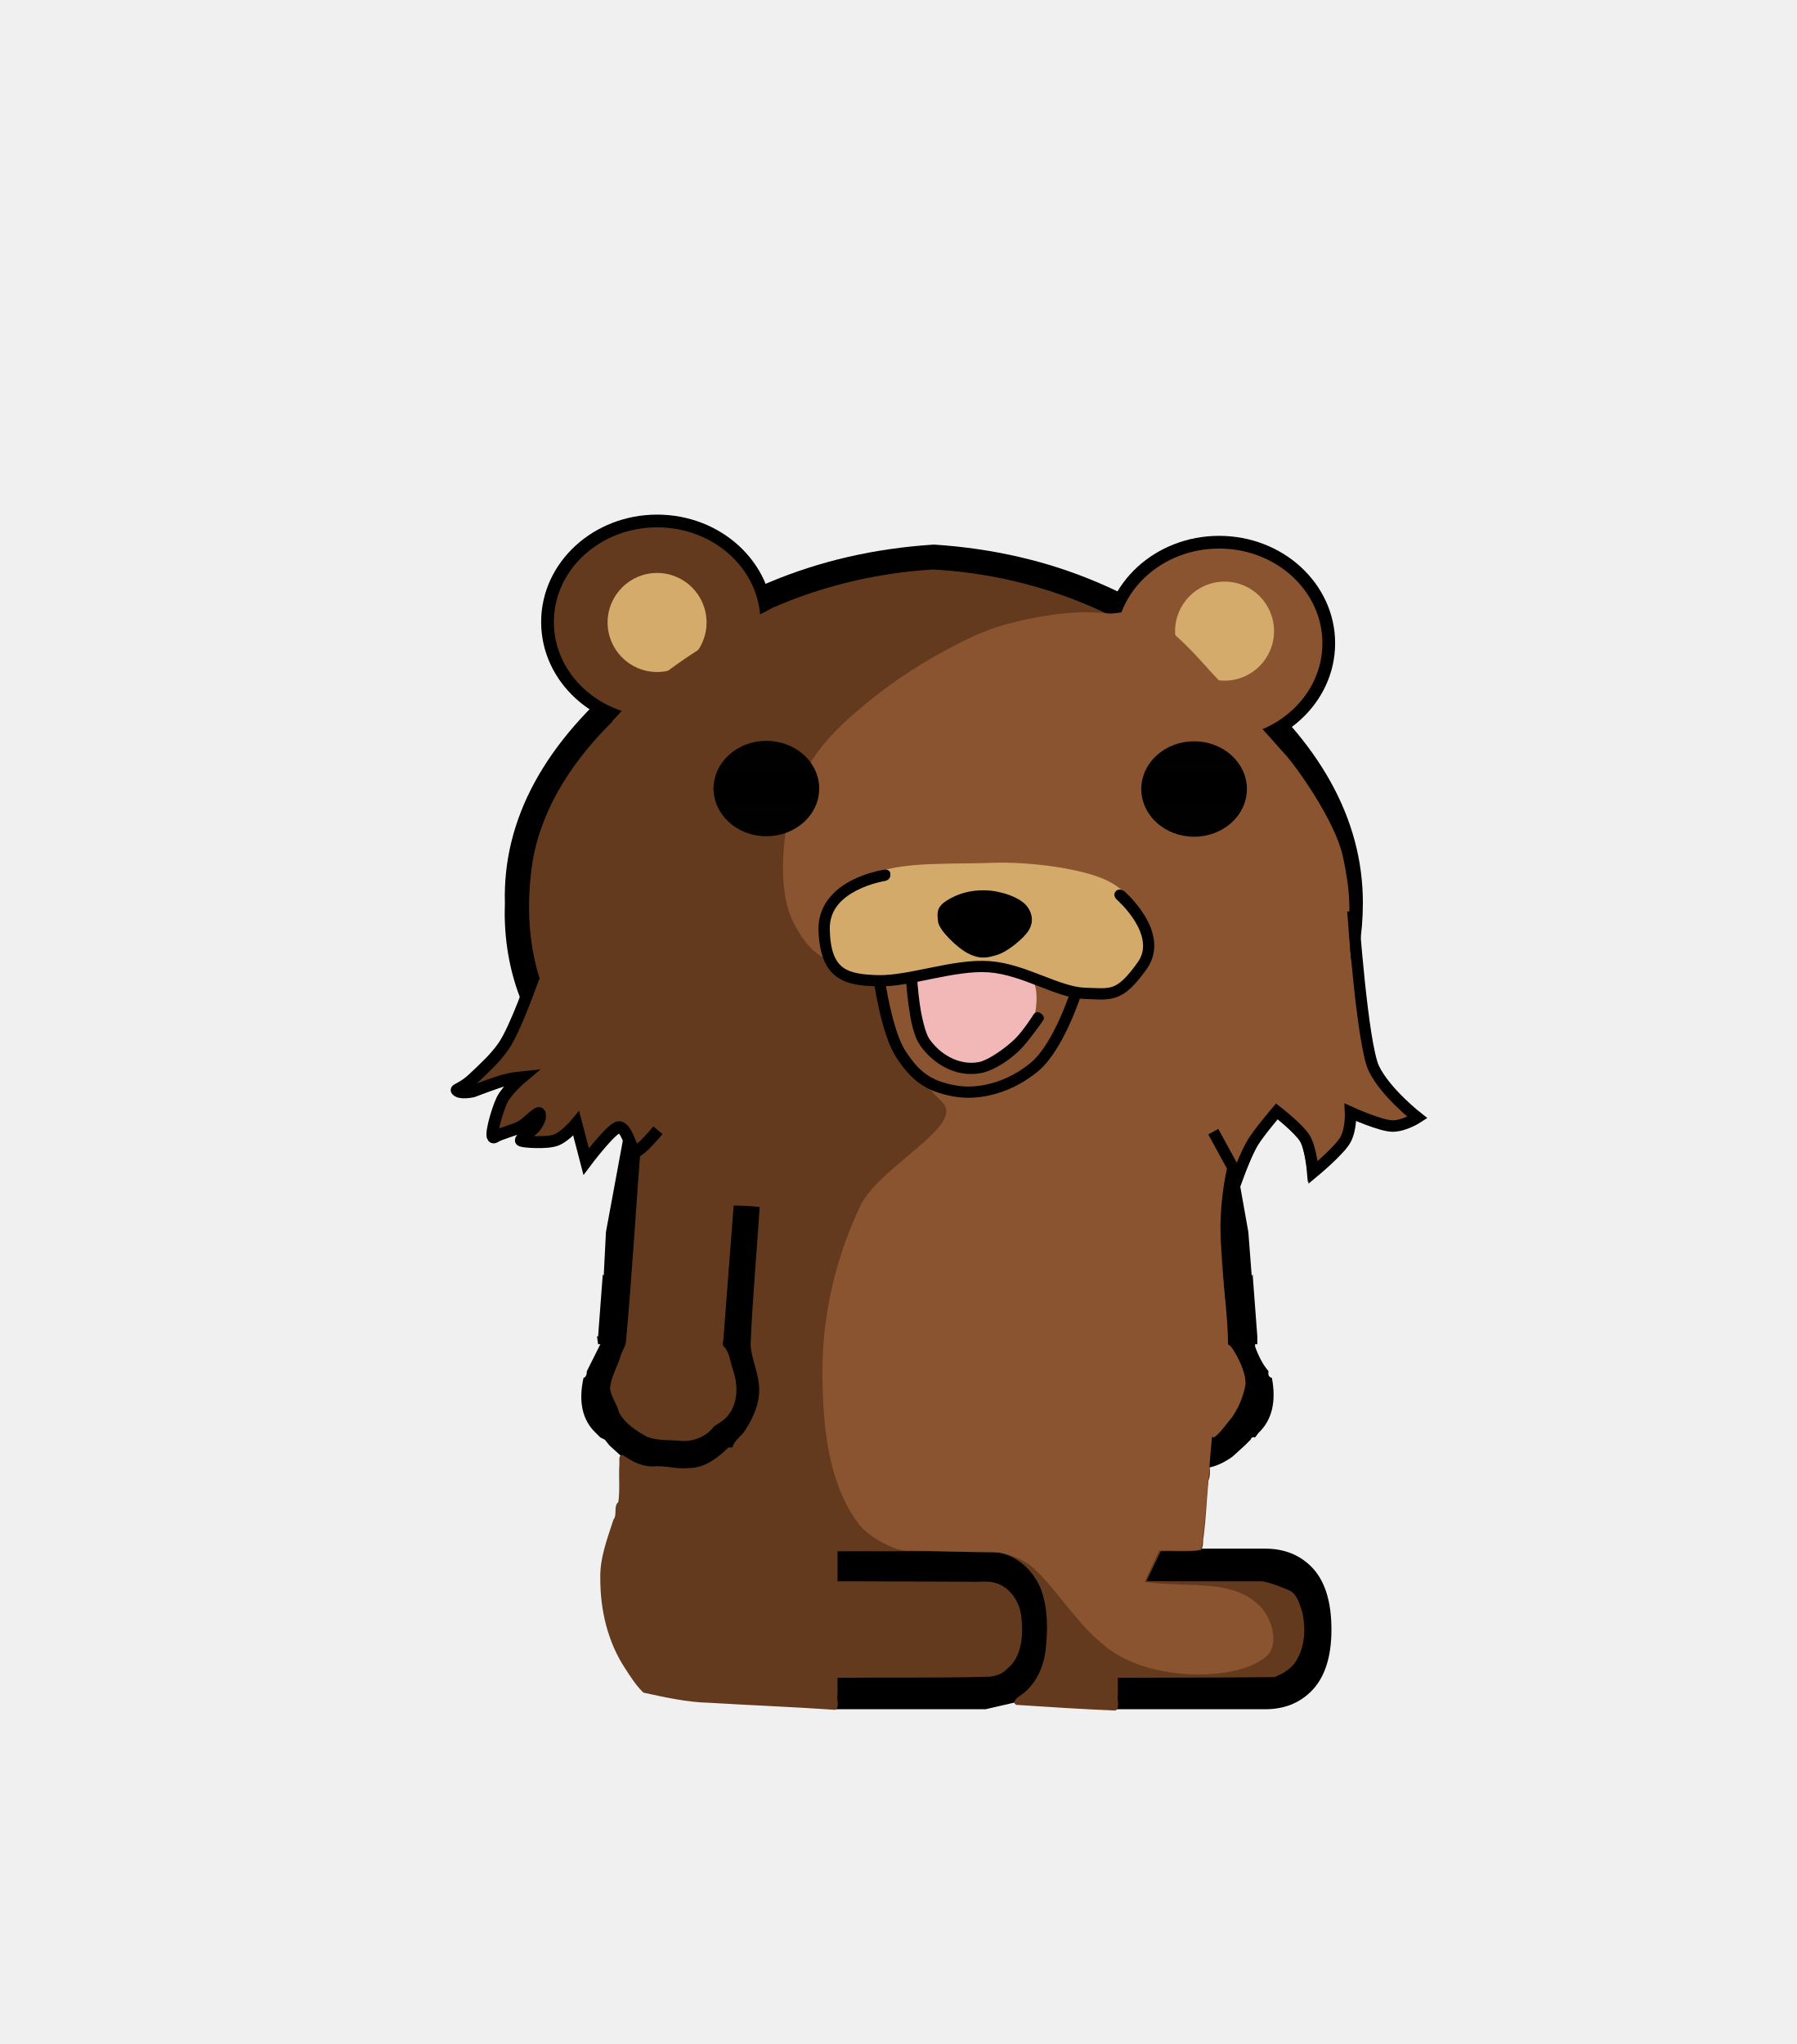
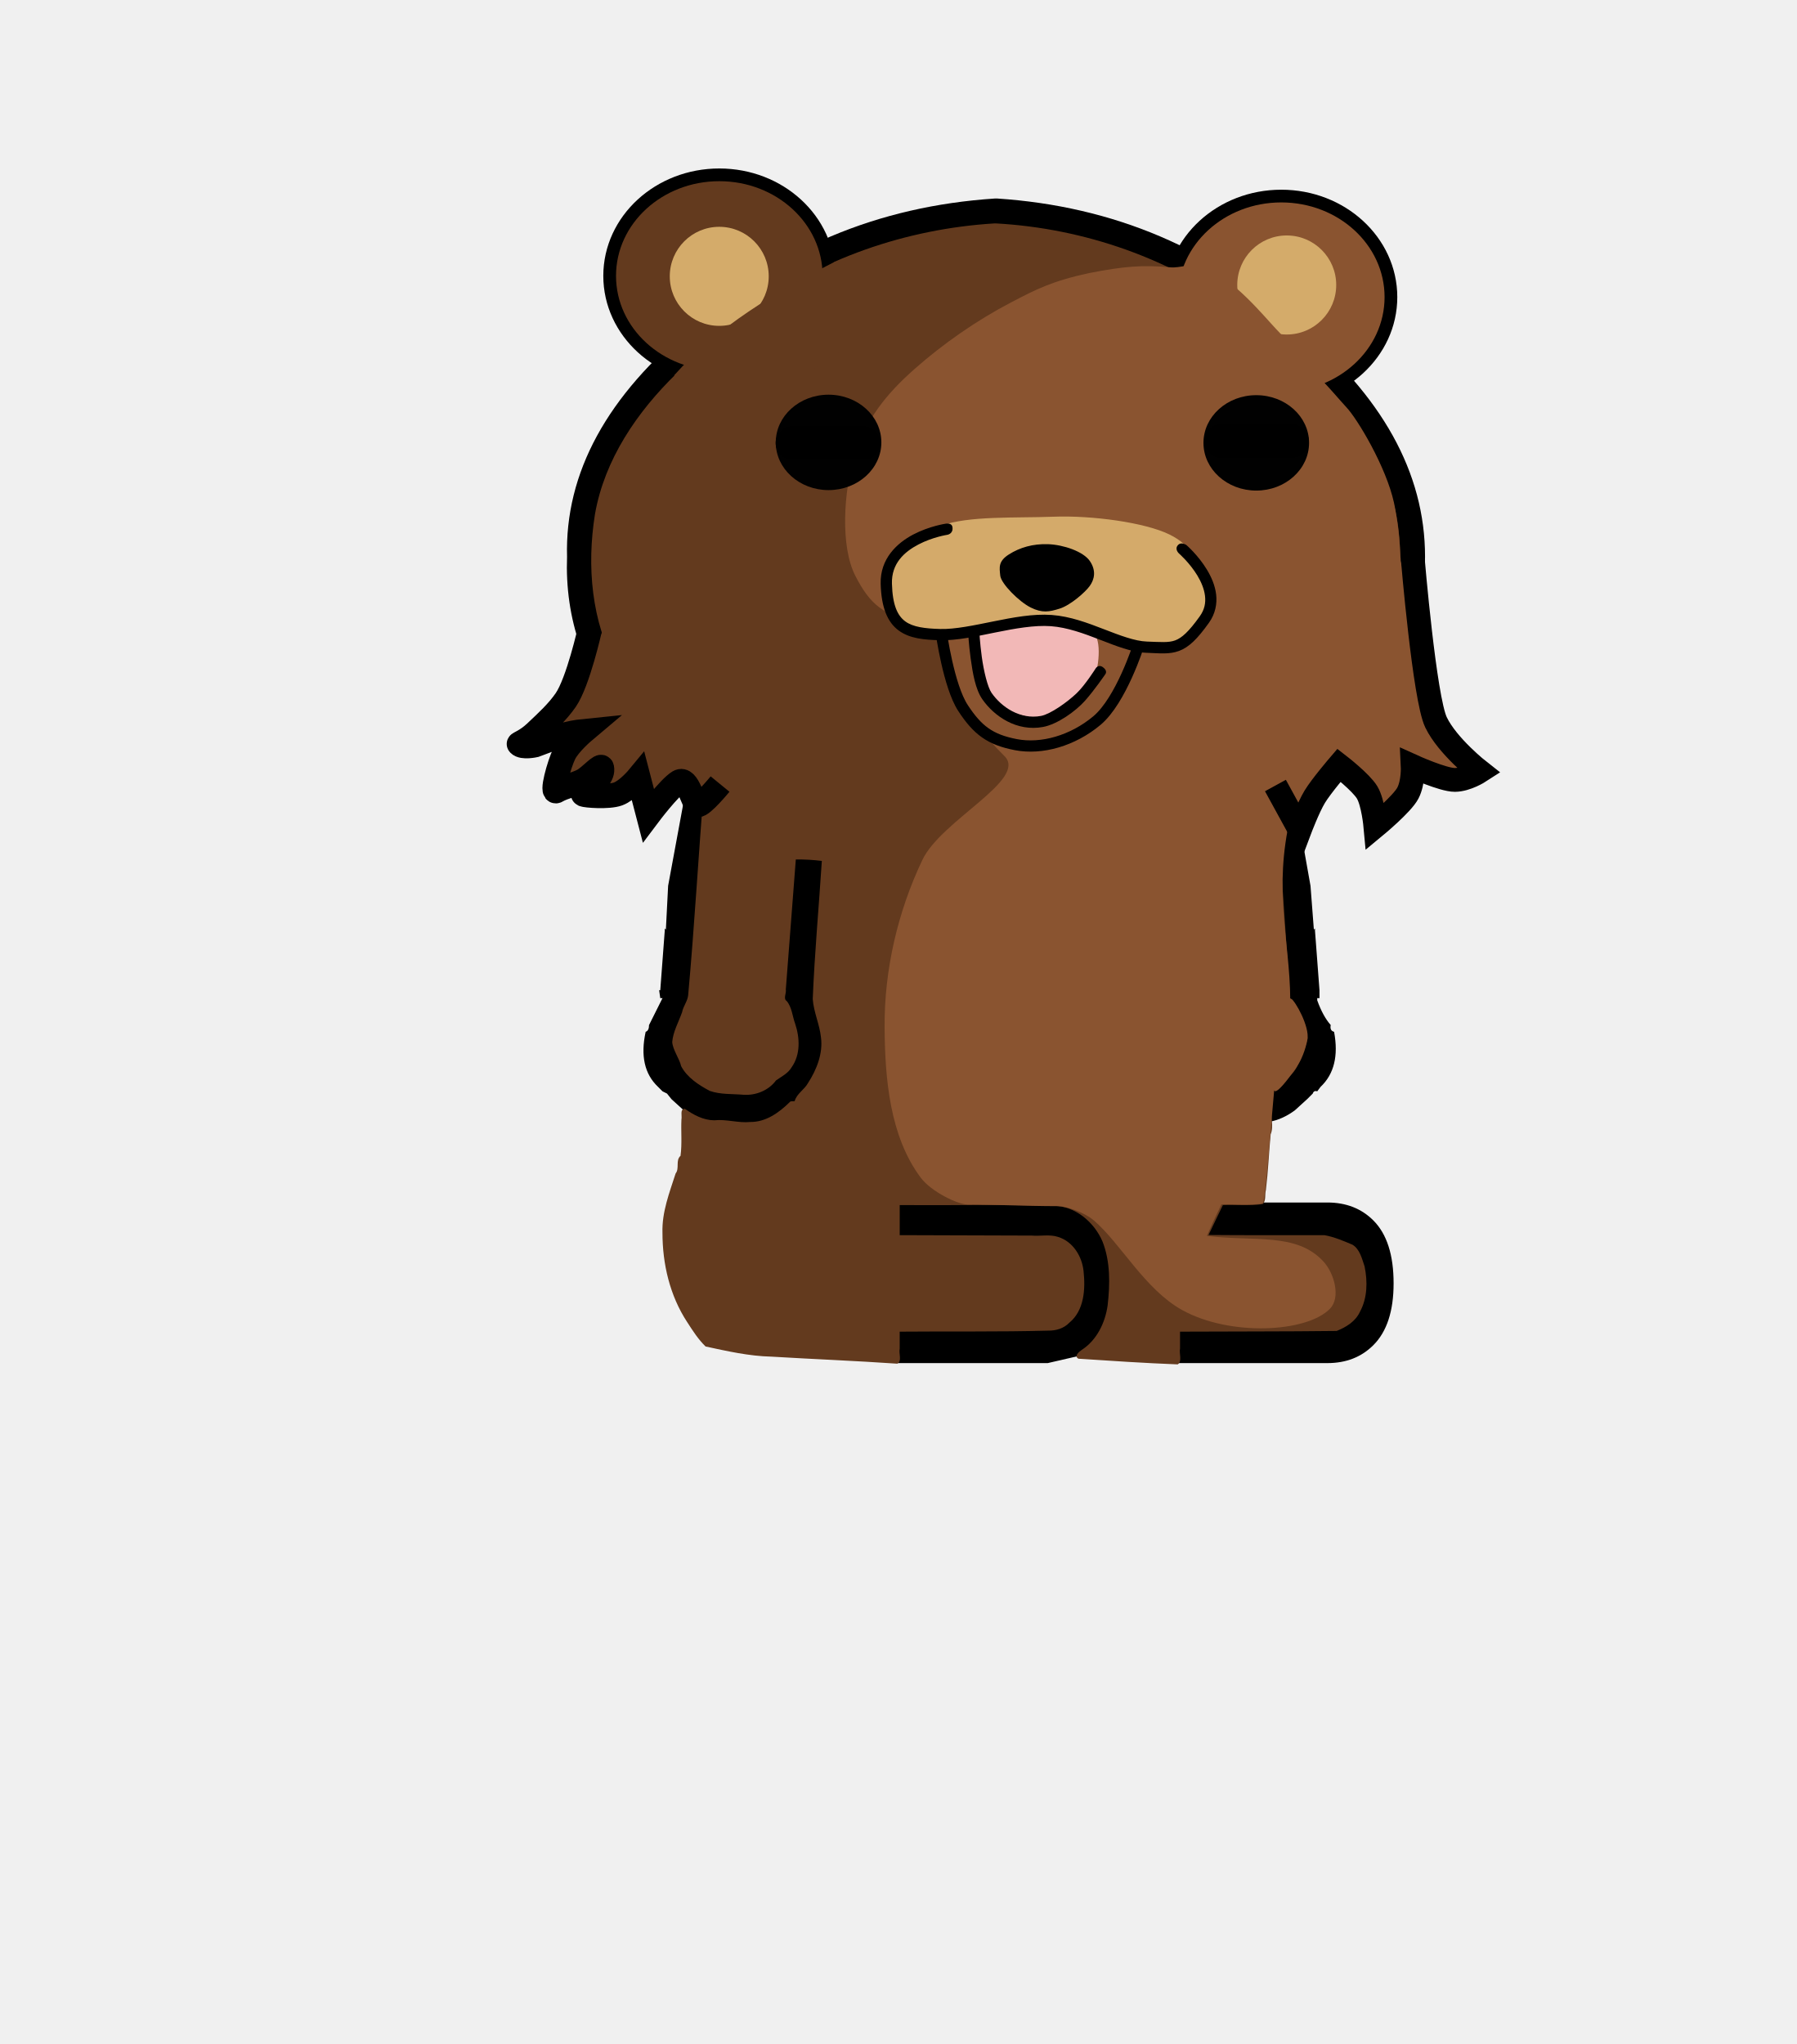
<svg xmlns="http://www.w3.org/2000/svg" xmlns:xlink="http://www.w3.org/1999/xlink" height="182" width="160" version="1.1" id="svg9">
  <defs id="defs4">
    <g id="a">
      <path d="M-15.5-41.55q-2.65-3.1-2.5-7.1-.15-5.3 5.35-9.8Q-7.15-63.5.5-64q7.6.5 13.05 5.55 5.45 4.5 5.45 9.8 0 4-2.6 7.1h.1-.05l-2.6 3.1v.8l-.2-.95-.8.05.65 9.65h.15l.25.75.2.5.2.4-.15.45-.3.75-.2.35-.9.7h-.05l-.05 1.5h.05l-.05.5h-.05l-.05.45h.05l-.25 2.65h-1.8l-.75 1.55h5.4l1.15.4q.55.55.55 1.65 0 1.05-.55 1.6-.45.45-1.15.45H8.6v1.45l-4.5-.25.65-.5q.9-.9.9-2.75 0-1.9-.9-2.8-.8-.8-2.05-.8h-6.6v1.55h6.55q.7 0 1.15.4.55.55.55 1.65 0 1.05-.55 1.6-.45.45-1.15.45H-3.9v1.4l-6.55-.35-1.95-.4q-1.45-1.7-1.75-3.65l-.1-1.2.05-.95.55-1.85h.1v-.55l.15-.15V-24q.75.6 1.55.55l.25-.05q1.9.5 3-.85.4.2.2-.15 1-.75 1.25-2.4-.05-.7-.45-2l.45-6.3-1.35-.1-.5 6.45.15.05v.05h.05l.4 1.4q.15 1.45-.95 1.9-.55.9-2.1.6h-.5q-.6-.2-1.3-.85l-.2-.35v-2.1l.25-.75h.1l.7-9.65-.85-.05-.4-.05v-.15l-2.05-2.75h.2M-13.8-22l.05.1-.05-.1m3.75-6.45-.05-.05v.05h.05" fill="#fff" fill-rule="evenodd" transform="translate(18.6 64.6)" id="path1" />
      <path d="M13.85-37.65 14.5-34l.15 1.95.05-.05v.1l.2 2.65v.35h-.1v.1q.25.7.6 1.1-.05.25.15.3.3 1.6-.6 2.45l-.15.2q-.15-.05-.2.1l-.25.25-.55.5q-.55.4-1.1.5h-.05l.05-1.5h.05l.9-.7.2-.35.3-.75.15-.45-.2-.4-.2-.5-.25-.75h-.15l-.65-9.65.8-.05.2.95m-1.5 17.75h2.9q1.25 0 2.05.8.9.9.9 2.8 0 1.85-.9 2.75-.8.8-2.05.8H8.6v-1.5h6.6q.7 0 1.15-.45.55-.55.55-1.6 0-1.1-.55-1.65l-1.15-.4H9.8l.75-1.55h1.8M4.1-13.05l-1.3.3h-6.7v-1.5h6.55q.7 0 1.15-.45.55-.55.55-1.6 0-1.1-.55-1.65-.45-.4-1.15-.4H-3.9v-1.55h6.6q1.25 0 2.05.8.9.9.9 2.8 0 1.85-.9 2.75l-.65.5M-13.4-24l-.55-.5-.2-.25-.2-.1-.2-.2q-.9-.85-.55-2.45.15-.05.15-.3l.55-1.1.05-.1h-.1l-.05-.35h.05l.2-2.65v-.1l.05.05.1-1.95.85-4.6.85.05-.7 9.65h-.1l-.25.75-.25.5-.15.4.15.45.25.75.2.35q.7.65 1.3.85h.5q1.55.3 2.1-.6 1.1-.45.95-1.9l-.4-1.4h-.05v-.05l-.15-.05.5-6.45 1.35.1-.45 6.3q.4 1.3.45 2-.25 1.65-1.25 2.4.2.35-.2.15-1.1 1.35-3 .85l-.25.05q-.8.05-1.55-.55" fill-rule="evenodd" transform="translate(18.6 64.6)" id="path2" />
      <path d="M3.1 23.05q-2.65-3.1-2.5-7.1-.15-5.3 5.35-9.8Q11.45 1.1 19.1.6q7.6.5 13.05 5.55 5.45 4.5 5.45 9.8 0 4-2.6 7.1" fill="none" stroke="#000" stroke-linecap="round" stroke-linejoin="round" stroke-width="1.2" id="path3" />
      <path d="M5.4-44.05q.15.45.45.75l.7.25.95-.6q.4-.65.4-1.65 0-1.35-.9-3.25h1.05q.9 1.6.9 3.15 0 1.55-.65 2.4-.6.8-1.6.8-1.35 0-1.9-1.4-.6 1.4-1.9 1.4-1.05 0-1.65-.85Q.6-43.9.6-45.4q0-1.55.95-3.15h1q-.85 1.9-.85 3.25 0 1 .35 1.65.4.6.95.6.4 0 .7-.3l.45-.7.1-1.15V-47H5.3v1.8l.1 1.15" fill-rule="evenodd" transform="translate(18.6 64.6)" id="path4" />
    </g>
  </defs>
-   <g transform="matrix(2,0,0,2,82.15798,177.6928)" id="g8">
+   <g transform="matrix(2,0,0,2,87.69355,146.872)" id="g8">
    <use height="51.85" transform="translate(-18.6,-64.6)" width="38.2" xlink:href="#a" id="use4" />
    <path style="fill:#633a1e;fill-opacity:1;stroke-width:0;stroke-linecap:round;stroke-linejoin:round;paint-order:stroke fill markers" d="m 83.18,17.222 c -7.839,0.483 -15.585,3.138 -21.881,7.872 -2.25,1.68 -4.366,3.538 -6.396,5.477 -3.507,3.402 -6.43,7.665 -7.279,12.557 -0.735,4.603 -0.321,9.54 1.957,13.677 0.719,1.418 1.784,2.614 2.65,3.934 0.276,0.535 -0.119,1.097 -0.579,1.365 -0.158,0.471 0.497,0.835 0.688,1.253 0.882,1.221 1.858,2.411 2.623,3.688 0.75,0.272 1.596,0.135 2.381,0.234 -0.506,6.22 -0.854,12.455 -1.419,18.669 -0.054,0.537 -0.443,0.973 -0.541,1.51 -0.307,0.864 -0.807,1.747 -0.878,2.649 0.043,0.691 0.643,1.486 0.795,2.154 0.532,1.016 1.557,1.669 2.539,2.199 0.955,0.338 2.003,0.259 3.001,0.346 1.1,0.08 2.247,-0.379 2.907,-1.276 0.493,-0.35 1.07,-0.622 1.389,-1.169 0.803,-1.132 0.736,-2.625 0.313,-3.888 -0.248,-0.664 -0.282,-1.466 -0.756,-2.018 -0.322,-0.201 -0.007,-0.705 -0.074,-1.022 0.292,-3.86 0.599,-7.718 0.891,-11.578 0.777,-0.009 1.543,0.036 2.317,0.131 -0.264,4.099 -0.643,8.192 -0.81,12.296 0.081,1.161 0.61,2.249 0.732,3.41 0.193,1.428 -0.384,2.886 -1.155,4.075 -0.318,0.581 -0.993,0.936 -1.178,1.581 -0.041,0.102 -0.359,-0.044 -0.466,0.131 -0.935,0.918 -2.103,1.76 -3.472,1.75 -1.087,0.114 -2.149,-0.268 -3.236,-0.148 -0.969,-0.009 -1.841,-0.482 -2.609,-1.024 -0.47,0.002 -0.238,0.636 -0.308,0.938 -0.052,1.08 0.066,2.179 -0.081,3.248 -0.465,0.405 -0.07,1.114 -0.437,1.572 -0.551,1.712 -1.23,3.445 -1.171,5.274 -0.002,2.78 0.657,5.601 2.191,7.946 0.494,0.764 0.996,1.558 1.649,2.186 1.936,0.417 3.878,0.86 5.867,0.904 3.733,0.226 7.472,0.369 11.202,0.627 0.444,-0.223 0.114,-0.915 0.215,-1.334 v -1.518 c 4.407,-0.041 8.815,0.028 13.221,-0.091 0.698,0.009 1.393,-0.192 1.887,-0.707 1.327,-1.092 1.436,-2.993 1.266,-4.577 -0.133,-1.334 -0.948,-2.66 -2.281,-3.063 -0.741,-0.244 -1.563,-0.051 -2.337,-0.117 -3.918,-0.013 -7.837,-0.025 -11.755,-0.038 v -2.676 c 4.54,0.03 9.082,-0.061 13.621,0.061 1.967,-0.016 3.688,1.429 4.436,3.178 0.711,1.8 0.673,3.811 0.458,5.691 -0.218,1.54 -0.959,3.097 -2.31,3.966 -0.234,0.154 -0.711,0.563 -0.287,0.783 2.943,0.193 5.892,0.391 8.84,0.504 0.422,-0.27 0.106,-0.968 0.204,-1.416 v -1.498 c 4.648,-0.027 9.302,-0.005 13.947,-0.063 0.851,-0.34 1.684,-0.848 2.078,-1.717 0.663,-1.218 0.685,-2.698 0.408,-4.03 -0.234,-0.681 -0.419,-1.534 -1.078,-1.932 -0.803,-0.34 -1.633,-0.695 -2.487,-0.848 -3.443,-0.005 -6.886,0.012 -10.329,-0.019 0.419,-0.89 0.851,-1.773 1.278,-2.661 1.18,-0.044 2.382,0.09 3.55,-0.093 0.315,-0.303 0.167,-0.854 0.279,-1.252 0.201,-1.644 0.266,-3.301 0.422,-4.947 0.312,-0.752 -0.028,-1.545 0.078,-2.323 0.057,-0.559 -0.036,-1.198 0.127,-1.703 0.811,-0.675 1.881,-1.189 2.241,-2.258 0.304,-0.755 0.701,-1.507 0.844,-2.305 -0.344,-1.002 -0.812,-1.963 -1.132,-2.977 -0.089,-0.204 -0.176,-0.491 -0.43,-0.531 -0.418,-6.319 -0.863,-12.636 -1.259,-18.957 0.407,-0.037 0.811,-0.06 1.219,-0.088 0.145,0.354 0.013,1.017 0.487,1.125 0.553,-0.137 0.046,-0.935 0.501,-1.181 1.373,-1.669 2.824,-3.296 4.149,-4.991 -0.048,-0.341 -0.495,-0.588 -0.462,-1.004 0.003,-0.603 0.57,-1.022 0.858,-1.507 3.101,-3.918 4.622,-9.006 4.266,-13.983 -0.25,-5.013 -2.734,-9.672 -6.062,-13.332 -2.403,-2.651 -5.128,-4.992 -7.939,-7.196 -6.305,-4.769 -14.087,-7.473 -21.962,-7.907 -0.046,-3.4e-5 -0.093,0.001 -0.139,0.001 z M 97.42,47.33 c 0.472,0.018 1.072,-0.172 1.162,0.464 1.381,2.762 1.989,6.11 0.858,9.063 -0.545,1.387 -1.781,2.676 -3.359,2.689 -1.512,0.234 -3.031,-0.676 -3.663,-2.043 -0.088,-0.271 -0.449,-0.803 -0.715,-0.39 -0.602,1.079 -1.466,2.206 -2.776,2.387 -1.181,0.217 -2.481,-0.027 -3.36,-0.886 -1.599,-1.528 -1.909,-3.916 -1.76,-6.02 0.103,-1.859 0.837,-3.603 1.703,-5.226 0.53,-0.008 1.06,-0.036 1.59,-0.019 -0.842,2.078 -1.641,4.263 -1.515,6.543 -0.013,1.434 0.291,3.075 1.494,3.995 0.924,0.65 2.388,0.49 2.988,-0.53 0.379,-0.589 0.912,-1.149 0.843,-1.899 0.162,-1.678 0.135,-3.365 0.144,-5.049 h 1.708 c 0.051,1.972 -0.136,3.982 0.275,5.926 0.215,0.849 0.881,1.543 1.74,1.744 0.464,0.277 0.943,0.226 1.331,-0.153 0.7,-0.449 1.57,-0.846 1.8,-1.727 0.858,-2.33 0.279,-4.893 -0.522,-7.155 -0.212,-0.582 -0.452,-1.153 -0.71,-1.715 h 0.742 z m 10.409,49.719 c 0.023,0.027 -0.031,-0.028 0,0 z" id="path9" transform="matrix(0.5,0,0,0.5,-41.1705,-72.1)" />
    <rect style="display:inline;fill:#633a1e;fill-opacity:1;stroke:none;stroke-width:0.5;stroke-opacity:1" id="rect29-5" width="10.291" height="7.463" x="-0.389" y="-49.098" />
    <g id="g37-0" transform="matrix(0.5,0,0,0.5,-39.65141,-77.10009)" style="display:inline">
      <path style="display:inline;fill:#633a1e;fill-opacity:1;stroke:none;stroke-width:0.836;stroke-opacity:1" d="m 45.585,62.76 c 0,0 -1.632,3.876 -2.896,5.561 -0.828,1.104 -2.354,2.918 -3.588,3.986 -0.929,0.804 -1.745,1.028 -1.683,1.088 0.385,0.372 1.644,0.107 1.644,0.107 0,0 2.383,-0.838 3.231,-1.042 0.848,-0.203 1.808,-0.29 1.808,-0.29 0,0 -1.531,1.185 -2.043,2.144 -0.513,0.959 -1.407,3.856 -0.758,3.488 0.649,-0.368 1.895,-0.599 2.666,-0.972 0.771,-0.373 1.297,-1.57 1.376,-1.169 0.078,0.401 -0.035,0.483 -0.329,0.935 -0.295,0.452 -1.234,1.433 -0.998,1.542 0.236,0.11 2.015,0.105 2.991,-0.224 0.977,-0.33 1.296,-0.54 1.296,-0.54 l 0.652,3.059 c 0,0 2.299,-2.984 3.275,-3.523 0.976,-0.539 0.929,2.51 1.406,2.576 0.477,0.066 2.771,-2.551 2.771,-2.551" id="path35-1-0" />
-       <path style="display:inline;fill:none;fill-opacity:1;stroke:#000000;stroke-width:1.064;stroke-dasharray:none;stroke-opacity:1" d="m 44.664,63.469 c 0,0 -1.578,4.593 -2.677,6.188 -0.72,1.045 -1.637,1.886 -2.71,2.897 -0.808,0.761 -1.517,0.973 -1.463,1.029 0.334,0.352 1.43,0.101 1.43,0.101 0,0 2.072,-0.793 2.809,-0.986 0.737,-0.192 1.571,-0.275 1.571,-0.275 0,0 -1.331,1.121 -1.776,2.029 -0.446,0.908 -1.223,3.65 -0.659,3.301 0.564,-0.349 1.647,-0.567 2.317,-0.92 0.67,-0.353 1.635,-1.522 1.703,-1.142 0.068,0.38 -0.063,0.6 -0.319,1.027 -0.256,0.427 -1.547,1.249 -1.342,1.353 0.205,0.104 2.248,0.264 3.097,-0.048 0.849,-0.312 1.811,-1.478 1.811,-1.478 l 0.883,3.39 c 0,0 1.862,-2.479 2.71,-2.989 0.848,-0.51 1.264,2.007 1.679,2.07 0.415,0.062 2,-1.873 2,-1.873" id="path35-14" />
+       <path style="display:inline;fill:none;fill-opacity:1;stroke:#000000;stroke-width:2.164;stroke-dasharray:none;stroke-opacity:1" d="m 44.136,63.363 c 0,0 -1.05,4.699 -2.149,6.293 -0.72,1.045 -1.637,1.886 -2.71,2.897 -0.808,0.761 -1.517,0.973 -1.463,1.029 0.334,0.352 1.43,0.101 1.43,0.101 0,0 2.072,-0.793 2.809,-0.986 0.737,-0.192 1.571,-0.275 1.571,-0.275 0,0 -1.331,1.121 -1.776,2.029 -0.446,0.908 -1.223,3.65 -0.659,3.301 0.564,-0.349 1.647,-0.567 2.317,-0.92 0.67,-0.353 1.635,-1.522 1.703,-1.142 0.068,0.38 -0.063,0.6 -0.319,1.027 -0.256,0.427 -1.547,1.249 -1.342,1.353 0.205,0.104 2.248,0.264 3.097,-0.048 0.849,-0.312 1.811,-1.478 1.811,-1.478 l 0.883,3.39 c 0,0 1.862,-2.479 2.71,-2.989 0.848,-0.51 1.264,2.007 1.679,2.07 0.415,0.062 2,-1.873 2,-1.873" id="path35-14" />
    </g>
    <g id="g38-5" transform="matrix(0.5,0,0,0.5,-39.65141,-77.10009)" style="display:inline">
      <path style="display:inline;fill:#633a1e;fill-opacity:1;stroke:none;stroke-width:1.008;stroke-dasharray:none;stroke-opacity:1" d="m 115.988,57.708 c 0,0 1.233,4.367 1.358,5.806 0.125,1.439 1.197,6.196 2.039,7.998 0.842,1.802 3.697,2.99 3.353,4.29 -0.344,1.299 -0.689,0.835 -1.711,0.844 -1.022,0.009 -2.76,-1.758 -3.661,-1.22 -0.901,0.537 0.069,1.43 -0.421,2.399 -0.49,0.968 -1.685,2.93 -2.837,2.617 -1.152,-0.313 -0.17,-1.768 -0.696,-2.673 -0.526,-0.905 -1.287,-2.51 -2.443,-2.427 -1.156,0.084 -1.54,1.846 -2.108,2.807 -0.568,0.961 -0.237,2.604 -1.465,2.621 -1.229,0.016 -1.603,-3.408 -1.603,-3.408" id="path36-4-2" />
      <path style="display:inline;fill:none;fill-opacity:1;stroke:#000000;stroke-width:1.008;stroke-dasharray:none;stroke-opacity:1" d="m 117.199,60.309 c 0,0 1.076,9.025 2.077,11.167 1.001,2.142 3.787,4.376 3.787,4.376 0,0 -1.124,0.749 -2.146,0.757 -1.022,0.009 -3.661,-1.22 -3.661,-1.22 0,0 0.069,1.43 -0.421,2.399 -0.49,0.968 -2.819,2.946 -2.819,2.946 0,0 -0.187,-2.097 -0.713,-3.002 -0.526,-0.905 -2.443,-2.427 -2.443,-2.427 0,0 -1.54,1.846 -2.108,2.807 -0.568,0.961 -1.301,2.958 -1.301,2.958 l -1.767,-3.745" id="path36-0" />
    </g>
    <g id="g45-6" style="display:inline" transform="translate(-61.02379,21.53493)">
      <ellipse style="display:inline;fill:#8a5430;fill-opacity:1;stroke:#000000;stroke-width:1.132;stroke-linecap:round;stroke-linejoin:round;stroke-dasharray:none;stroke-opacity:1;paint-order:stroke fill markers" id="path42-28-8" cx="-74.223" cy="-81.744" rx="4.599" ry="4.215" transform="scale(-1,1)" />
      <ellipse style="display:inline;fill:#d4ab6a;fill-opacity:1;stroke:none;stroke-width:0.567;stroke-linecap:round;stroke-linejoin:round;stroke-dasharray:none;stroke-opacity:1;paint-order:stroke fill markers" id="path42-2-9-2" cx="-74.466" cy="-82.283" rx="2.203" ry="2.205" transform="scale(-1,1)" />
    </g>
    <g id="g47-8" style="display:inline" transform="translate(-0.2538966,-0.6754297)">
      <ellipse style="fill:#633a1e;fill-opacity:1;stroke:#000000;stroke-width:1.132;stroke-linecap:round;stroke-linejoin:round;stroke-dasharray:none;stroke-opacity:1;paint-order:stroke fill markers" id="ellipse43-8" cx="-11.567" cy="-60.479" rx="4.599" ry="4.215" />
      <ellipse style="display:inline;fill:#d4ab6a;fill-opacity:1;stroke:none;stroke-width:0.567;stroke-linecap:round;stroke-linejoin:round;stroke-dasharray:none;stroke-opacity:1;paint-order:stroke fill markers" id="ellipse44-5" cx="-11.57" cy="-60.458" rx="2.203" ry="2.205" />
    </g>
-     <path style="display:inline;fill:#8a5430;fill-opacity:1;stroke:none;stroke-width:0.532;stroke-dasharray:none;stroke-opacity:1;paint-order:stroke fill markers" d="m 4.68,-61.288 c -1.697,0.367 -2.402,0.736 -3.509,1.314 -1.543,0.805 -3.029,1.843 -4.299,2.965 -1.27,1.121 -2.175,2.26 -2.67,3.857 -0.494,1.597 -0.637,4.033 0.027,5.34 0.664,1.306 1.287,1.798 2.778,2.05 1.49,0.252 1.394,2.828 1.957,3.711 0.563,0.883 1.068,1.205 1.068,1.205 0,0 -0.221,0.021 0.839,1.067 1.06,1.045 -2.802,2.851 -3.648,4.622 -1.096,2.295 -1.701,4.898 -1.685,7.441 0.014,2.3 0.23,4.868 1.608,6.71 0.478,0.64 1.669,1.195 2.078,1.194 1.045,-0.002 2.506,0.071 4.036,0.075 0.35,8.71e-4 1.164,0.266 1.594,0.635 1.2,1.029 2.269,3.066 3.928,3.988 2.119,1.178 5.547,1.011 6.584,-0.056 0.495,-0.509 0.188,-1.588 -0.294,-2.108 -1.202,-1.298 -3.06,-0.871 -5.184,-1.135 0,0 0.21,-0.495 0.641,-1.396 0.016,-0.032 1.639,0.047 1.837,-0.054 0.122,-0.062 0.307,-2.775 0.517,-5.032 0.005,-0.059 -0.045,0.459 0.989,-1.018 0.211,-0.301 0.409,-0.788 0.492,-1.251 0.102,-0.563 -0.544,-1.722 -0.725,-1.802 -0.117,-0.052 -0.041,0.055 -0.041,-0.016 -0.024,-2.606 -0.766,-4.795 0.012,-8.114 l -0.576,-0.98 1.092,1.584 c 0.348,-1.062 0.974,-1.955 1.741,-2.761 l 1.281,1.132 0.249,1.63 1.431,-1.182 0.261,-1.505 1.679,0.659 1.169,-0.299 -1.63,-2.052 c 0,0 -1.134,-3.998 -1.269,-5.647 -0.069,-0.843 -0.02,-1.499 -0.044,-2.158 -0.023,-0.63 -0.116,-1.263 -0.286,-2.048 -0.349,-1.605 -2.133,-4.086 -2.615,-4.588 -0.252,-0.263 -0.89,-1.051 -1.634,-1.747 -0.678,-0.635 0.335,0.155 -1.482,-1.722 -0.475,-0.491 -1.95,-2.335 -3.32,-2.808 -0.445,-0.154 -0.942,0.096 -1.411,0.052 -1.23,-0.113 -2.054,-0.045 -3.567,0.25 -1.6e-6,0 1.6e-6,-5e-6 0,-5e-6 z" id="path37-8" />
-     <path style="display:inline;fill:none;fill-opacity:1;stroke:#000000;stroke-width:0.51;stroke-dasharray:none;stroke-opacity:1" d="m 19.156,-48.281 c 0,0 0.418,5.933 0.932,7.003 0.513,1.07 1.942,2.186 1.942,2.186 0,0 -0.576,0.374 -1.101,0.378 -0.524,0.004 -1.878,-0.61 -1.878,-0.61 0,0 0.036,0.715 -0.216,1.198 -0.251,0.484 -1.446,1.472 -1.446,1.472 0,0 -0.096,-1.048 -0.366,-1.5 -0.27,-0.452 -1.253,-1.212 -1.253,-1.212 0,0 -0.79,0.922 -1.081,1.402 -0.291,0.48 -0.667,1.478 -0.667,1.478 l -1.083,-1.978" id="path36-5-7" />
+     <path style="display:inline;fill:#8a5430;fill-opacity:1;stroke:none;stroke-width:0.532;stroke-dasharray:none;stroke-opacity:1;paint-order:stroke fill markers" d="m 4.68,-61.288 c -1.697,0.367 -2.402,0.736 -3.509,1.314 -1.543,0.805 -3.029,1.843 -4.299,2.965 -1.27,1.121 -2.175,2.26 -2.67,3.857 -0.494,1.597 -0.637,4.033 0.027,5.34 0.664,1.306 1.287,1.798 2.778,2.05 1.49,0.252 1.394,2.828 1.957,3.711 0.563,0.883 1.068,1.205 1.068,1.205 0,0 -0.221,0.021 0.839,1.067 1.06,1.045 -2.802,2.851 -3.648,4.622 -1.096,2.295 -1.701,4.898 -1.685,7.441 0.014,2.3 0.23,4.868 1.608,6.71 0.478,0.64 1.669,1.195 2.078,1.194 1.045,-0.002 2.506,0.071 4.036,0.075 0.35,8.71e-4 1.164,0.266 1.594,0.635 1.2,1.029 2.269,3.066 3.928,3.988 2.119,1.178 5.547,1.011 6.584,-0.056 0.495,-0.509 0.188,-1.588 -0.294,-2.108 -1.202,-1.298 -3.06,-0.871 -5.184,-1.135 0,0 0.21,-0.495 0.641,-1.396 0.016,-0.032 1.639,0.047 1.837,-0.054 0.122,-0.062 0.307,-2.775 0.517,-5.032 0.005,-0.059 -0.045,0.459 0.989,-1.018 0.211,-0.301 0.409,-0.788 0.492,-1.251 0.102,-0.563 -0.544,-1.722 -0.725,-1.802 -0.117,-0.052 -0.041,0.055 -0.041,-0.016 -0.024,-2.606 -0.766,-4.795 0.012,-8.114 l -0.576,-0.98 1.092,1.584 c 0.348,-1.062 0.974,-1.955 1.741,-2.761 l 1.281,1.132 0.249,1.63 1.431,-1.182 0.261,-1.505 1.679,0.659 1.169,-0.299 -1.63,-2.052 c 0,0 -1.134,-3.998 -1.269,-5.647 -0.069,-0.843 -0.511,-1.513 -0.535,-2.171 -0.023,-0.63 -0.116,-1.582 -0.286,-2.366 -0.349,-1.605 -1.642,-3.754 -2.124,-4.256 -0.252,-0.263 -0.89,-1.051 -1.634,-1.747 -0.678,-0.635 0.335,0.155 -1.482,-1.722 -0.475,-0.491 -1.95,-2.335 -3.32,-2.808 -0.445,-0.154 -0.942,0.096 -1.411,0.052 -1.23,-0.113 -2.054,-0.045 -3.567,0.25 -1.6e-6,0 1.6e-6,-5e-6 0,-5e-6 z" id="path37-8" />
+     <path style="display:inline;fill:none;fill-opacity:1;stroke:#000000;stroke-width:1.06;stroke-dasharray:none;stroke-opacity:1" d="m 19.052,-48.568 c 0,0 0.523,6.22 1.036,7.29 0.513,1.07 1.942,2.186 1.942,2.186 0,0 -0.576,0.374 -1.101,0.378 -0.524,0.004 -1.878,-0.61 -1.878,-0.61 0,0 0.036,0.715 -0.216,1.198 -0.251,0.484 -1.446,1.472 -1.446,1.472 0,0 -0.096,-1.048 -0.366,-1.5 -0.27,-0.452 -1.253,-1.212 -1.253,-1.212 0,0 -0.79,0.922 -1.081,1.402 -0.291,0.48 -0.667,1.478 -0.667,1.478 l -1.083,-1.978" id="path36-5-7" />
    <g id="g34-3" style="display:inline" transform="matrix(0.5,0,0,0.5,-40.20516,-79.41702)">
      <ellipse style="fill:#010101;fill-opacity:1;stroke:none;stroke-opacity:1" id="path30-4" cx="66.496" cy="51.354" rx="4.702" ry="4.248" />
      <ellipse style="fill:#010101;fill-opacity:1;stroke:none;stroke-opacity:1" id="path30-8-6" cx="104.581" cy="51.396" rx="4.702" ry="4.248" />
    </g>
    <g id="gikopoipoi_eyes_closed-1-6" style="display:inline;fill:#ffffff" fill="none" stroke="#000000" stroke-linecap="round" stroke-linejoin="round" transform="matrix(0.5,0,0,0.5,-43.51703,-68.64138)">
      <path d="m 108.077,29.676 h 6.3" stroke-width="3" id="path5-5" />
      <path d="m 69.908,29.858 h 6.3" stroke-width="3" style="display:inline" id="path6-1" />
    </g>
    <g id="g18-2" transform="matrix(0.5,0,0,0.5,-10.61632,-64.54454)" style="display:inline">
      <path style="fill:#f2b8b7;fill-opacity:1;stroke:none;stroke-opacity:1" d="m 20.784,38.421 c -0.879,0.228 0.062,4.363 0.921,5.748 0.859,1.385 1.877,1.491 3.076,1.795 1.198,0.304 1.694,0.483 2.757,-0.098 1.063,-0.582 2.541,-1.406 3.169,-2.557 0.627,-1.15 0.984,-3.759 0.288,-4.672 -0.696,-0.913 -2.204,-0.87 -4.138,-1.084 -1.934,-0.213 -5.194,0.64 -6.073,0.868 z" id="path16-8" />
      <path style="fill:#d4aa6a;fill-opacity:1;stroke:none;stroke-opacity:1" d="m 17.309,29.034 c -2.51,0.907 -4.13,1.915 -4.792,3.594 -0.662,1.68 -0.606,3.394 0.849,4.768 1.455,1.374 4.819,0.908 7.114,0.849 2.295,-0.06 4.033,-1.344 6.515,-1.123 2.482,0.221 5.543,2.94 7.838,2.846 2.294,-0.095 4.365,-0.758 5.358,-2.001 0.993,-1.243 0.918,-2.955 0.432,-4.289 -0.485,-1.334 -0.784,-2.815 -2.963,-3.876 -2.178,-1.061 -6.858,-1.706 -10.313,-1.576 -3.456,0.129 -7.527,-0.098 -10.037,0.809 z" id="path18-0" />
      <path style="baseline-shift:baseline;display:inline;overflow:visible;opacity:1;vector-effect:none;enable-background:accumulate;stop-color:#000000;stop-opacity:1" d="m 17.742,28.848 c 0,0 -1.438,0.207 -2.879,0.961 -1.441,0.754 -2.967,2.151 -2.904,4.4 0.058,2.101 0.605,3.412 1.596,4.143 0.991,0.731 2.271,0.834 3.693,0.871 1.499,0.039 3.21,-0.344 4.938,-0.693 1.727,-0.349 3.466,-0.664 4.93,-0.557 1.464,0.107 2.941,0.653 4.369,1.205 1.428,0.552 2.8,1.117 4.139,1.164 1.186,0.042 2.03,0.158 2.904,-0.166 0.874,-0.324 1.624,-1.054 2.658,-2.5 0.579,-0.81 0.741,-1.704 0.645,-2.523 -0.097,-0.82 -0.433,-1.574 -0.824,-2.219 -0.783,-1.29 -1.82,-2.182 -1.82,-2.182 0,0 -0.458,-0.326 -0.754,-0.001 -0.344,0.379 0.099,0.757 0.099,0.757 0,0 0.936,0.817 1.621,1.945 0.342,0.564 0.612,1.198 0.686,1.816 0.073,0.619 -0.03,1.217 -0.465,1.824 -0.993,1.389 -1.607,1.927 -2.193,2.145 -0.586,0.217 -1.299,0.147 -2.521,0.104 -1.07,-0.038 -2.38,-0.542 -3.814,-1.096 -1.434,-0.554 -2.996,-1.15 -4.654,-1.271 -1.659,-0.122 -3.464,0.223 -5.201,0.574 -1.737,0.351 -3.412,0.708 -4.715,0.674 -1.379,-0.036 -2.443,-0.173 -3.125,-0.676 -0.682,-0.503 -1.135,-1.419 -1.189,-3.365 -0.05,-1.798 1.102,-2.827 2.367,-3.488 1.265,-0.661 2.561,-0.857 2.561,-0.857 0,0 0.539,-0.076 0.462,-0.667 -0.059,-0.453 -0.606,-0.321 -0.606,-0.321 z" id="path13-8" />
      <path style="fill:none;stroke:#000000;stroke-opacity:1" d="m 17.342,38.472 c 0,0 0.662,4.835 1.955,6.799 1.293,1.965 2.395,2.805 4.699,3.25 2.304,0.445 5.065,-0.341 7.218,-2.142 2.153,-1.801 3.704,-6.69 3.704,-6.69" id="path14-3" />
      <path style="baseline-shift:baseline;display:inline;overflow:visible;opacity:1;vector-effect:none;enable-background:accumulate;stop-color:#000000;stop-opacity:1" d="m 20.738,38.373 -0.998,0.049 c 0,0 0.054,1.12 0.232,2.42 0.178,1.3 0.423,2.752 1.037,3.635 1.052,1.514 3.059,2.907 5.41,2.469 1.283,-0.239 2.907,-1.401 3.743,-2.344 0.837,-0.943 1.781,-2.325 1.781,-2.325 0,0 0.288,-0.305 -0.192,-0.65 -0.418,-0.301 -0.653,0.115 -0.653,0.115 0,0 -0.925,1.47 -1.683,2.196 -0.845,0.81 -2.352,1.872 -3.179,2.026 -1.868,0.348 -3.53,-0.796 -4.406,-2.057 -0.35,-0.504 -0.696,-1.951 -0.867,-3.201 -0.171,-1.251 -0.225,-2.332 -0.225,-2.332 z" id="path15-8" />
      <path style="fill:#000000;fill-opacity:1;stroke:none;stroke-opacity:1" d="m 22.606,33.468 c 0.076,0.727 1.678,2.326 2.709,2.84 1.03,0.514 1.648,0.395 2.594,0.097 0.946,-0.298 2.272,-1.454 2.676,-2.026 0.404,-0.572 0.585,-1.337 0.007,-2.197 -0.577,-0.86 -2.359,-1.462 -3.722,-1.51 -1.363,-0.048 -2.525,0.298 -3.488,0.909 -0.964,0.611 -0.851,1.16 -0.775,1.887 z" id="path17-0" />
    </g>
    <path style="fill:#633a1e;fill-opacity:1;stroke-width:0;stroke-linecap:round;stroke-linejoin:round;paint-order:stroke fill markers" d="m 54.672,30.752 c 3.91,-4.381 8.999,-7.389 14.319,-10.125 l 8.454,2.736 -17.481,11.452 z" id="path10" transform="matrix(0.5,0,0,0.5,-41.1705,-72.1)" />
  </g>
</svg>
